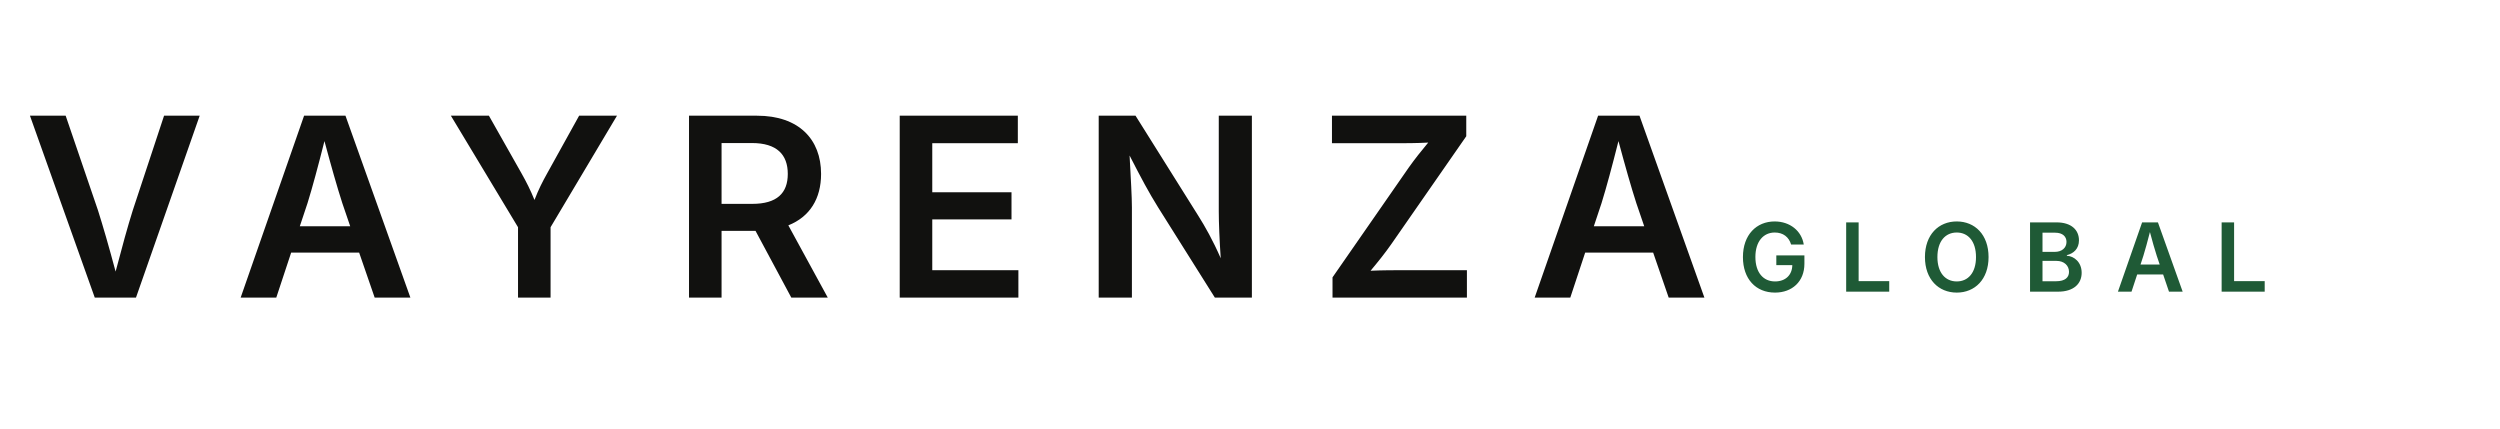
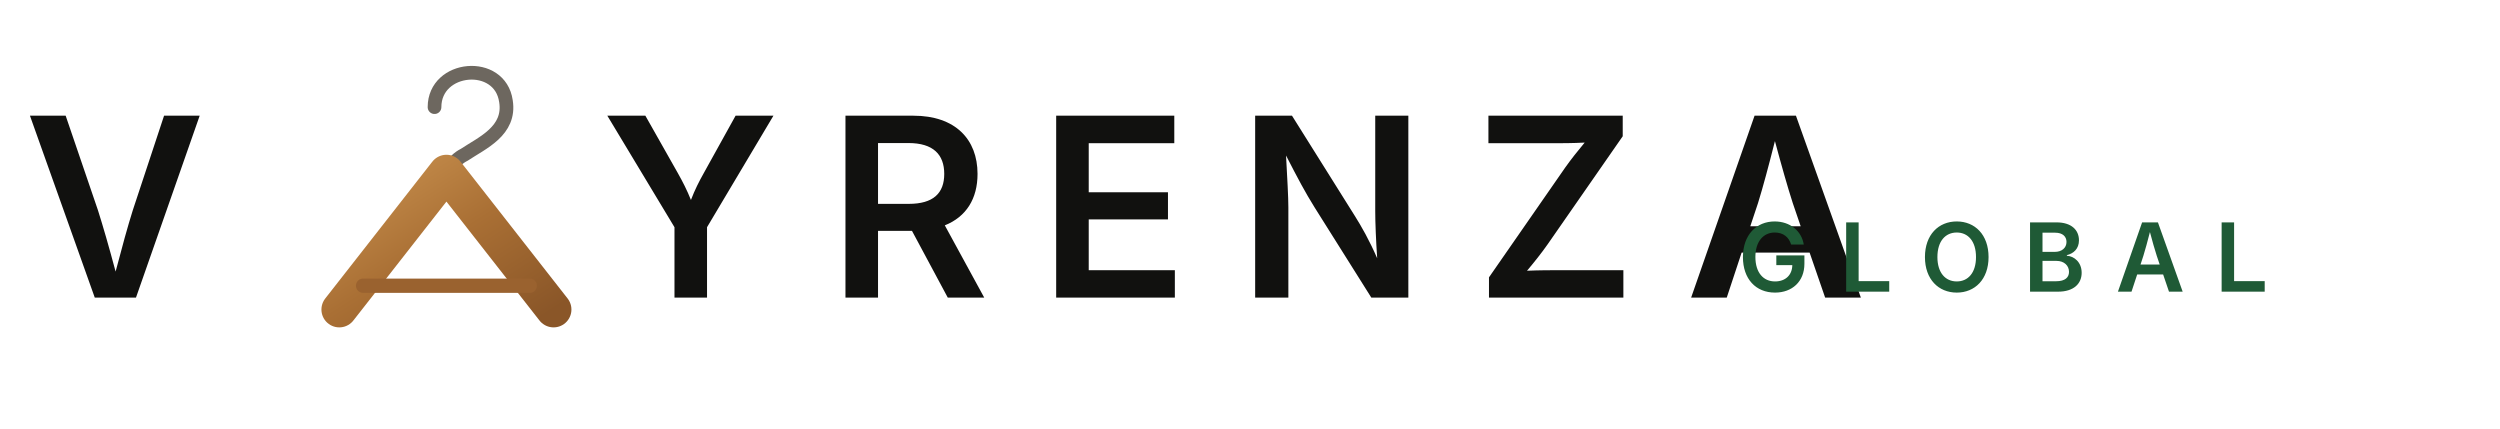
<svg xmlns="http://www.w3.org/2000/svg" viewBox="0 0 420 72" role="img" aria-labelledby="title desc">
+   <defs>
+     <linearGradient id="wood" x1="0" y1="0" x2="1" y2="1">
+       <stop offset="0" stop-color="#c9914f" />
+       <stop offset="0.5" stop-color="#a96f34" />
+       <stop offset="1" stop-color="#8a5628" />
+     </linearGradient>
+   </defs>
  <style>
    .main{font-family:Inter,Arial,sans-serif;font-size:42px;font-weight:600;letter-spacing:8px;fill:#11110f}
    .global{font-family:Inter,Arial,sans-serif;font-size:16px;font-weight:600;letter-spacing:5px;fill:#1F5A36}
+     .hanger-wood{fill:none;stroke:url(#wood);stroke-width:6;stroke-linecap:round;stroke-linejoin:round}
+     .hanger-bar{fill:none;stroke:#9a622f;stroke-width:2.4;stroke-linecap:round}
+     .hanger-hook{fill:none;stroke:#6d675f;stroke-width:2.3;stroke-linecap:round;stroke-linejoin:round}
  </style>
-   <text class="main" x="4" y="50">VAYRENZA</text>
+   <text class="main" x="4" y="50">V</text>
+   <g aria-hidden="true" transform="translate(53 5)">
+     <path class="hanger-hook" d="M20 13c0-7 11-8 12-1 .8 5-4 7-7 9-2 1-3 3-3 5" />
+     <path class="hanger-wood" d="M22 24 4 47M22 24l18 23" />
+     <path class="hanger-bar" d="M8 43h28" />
+   </g>
+   <text class="main" x="101" y="50">YRENZA</text>
  <text class="global" x="292" y="49">GLOBAL</text>
</svg>
